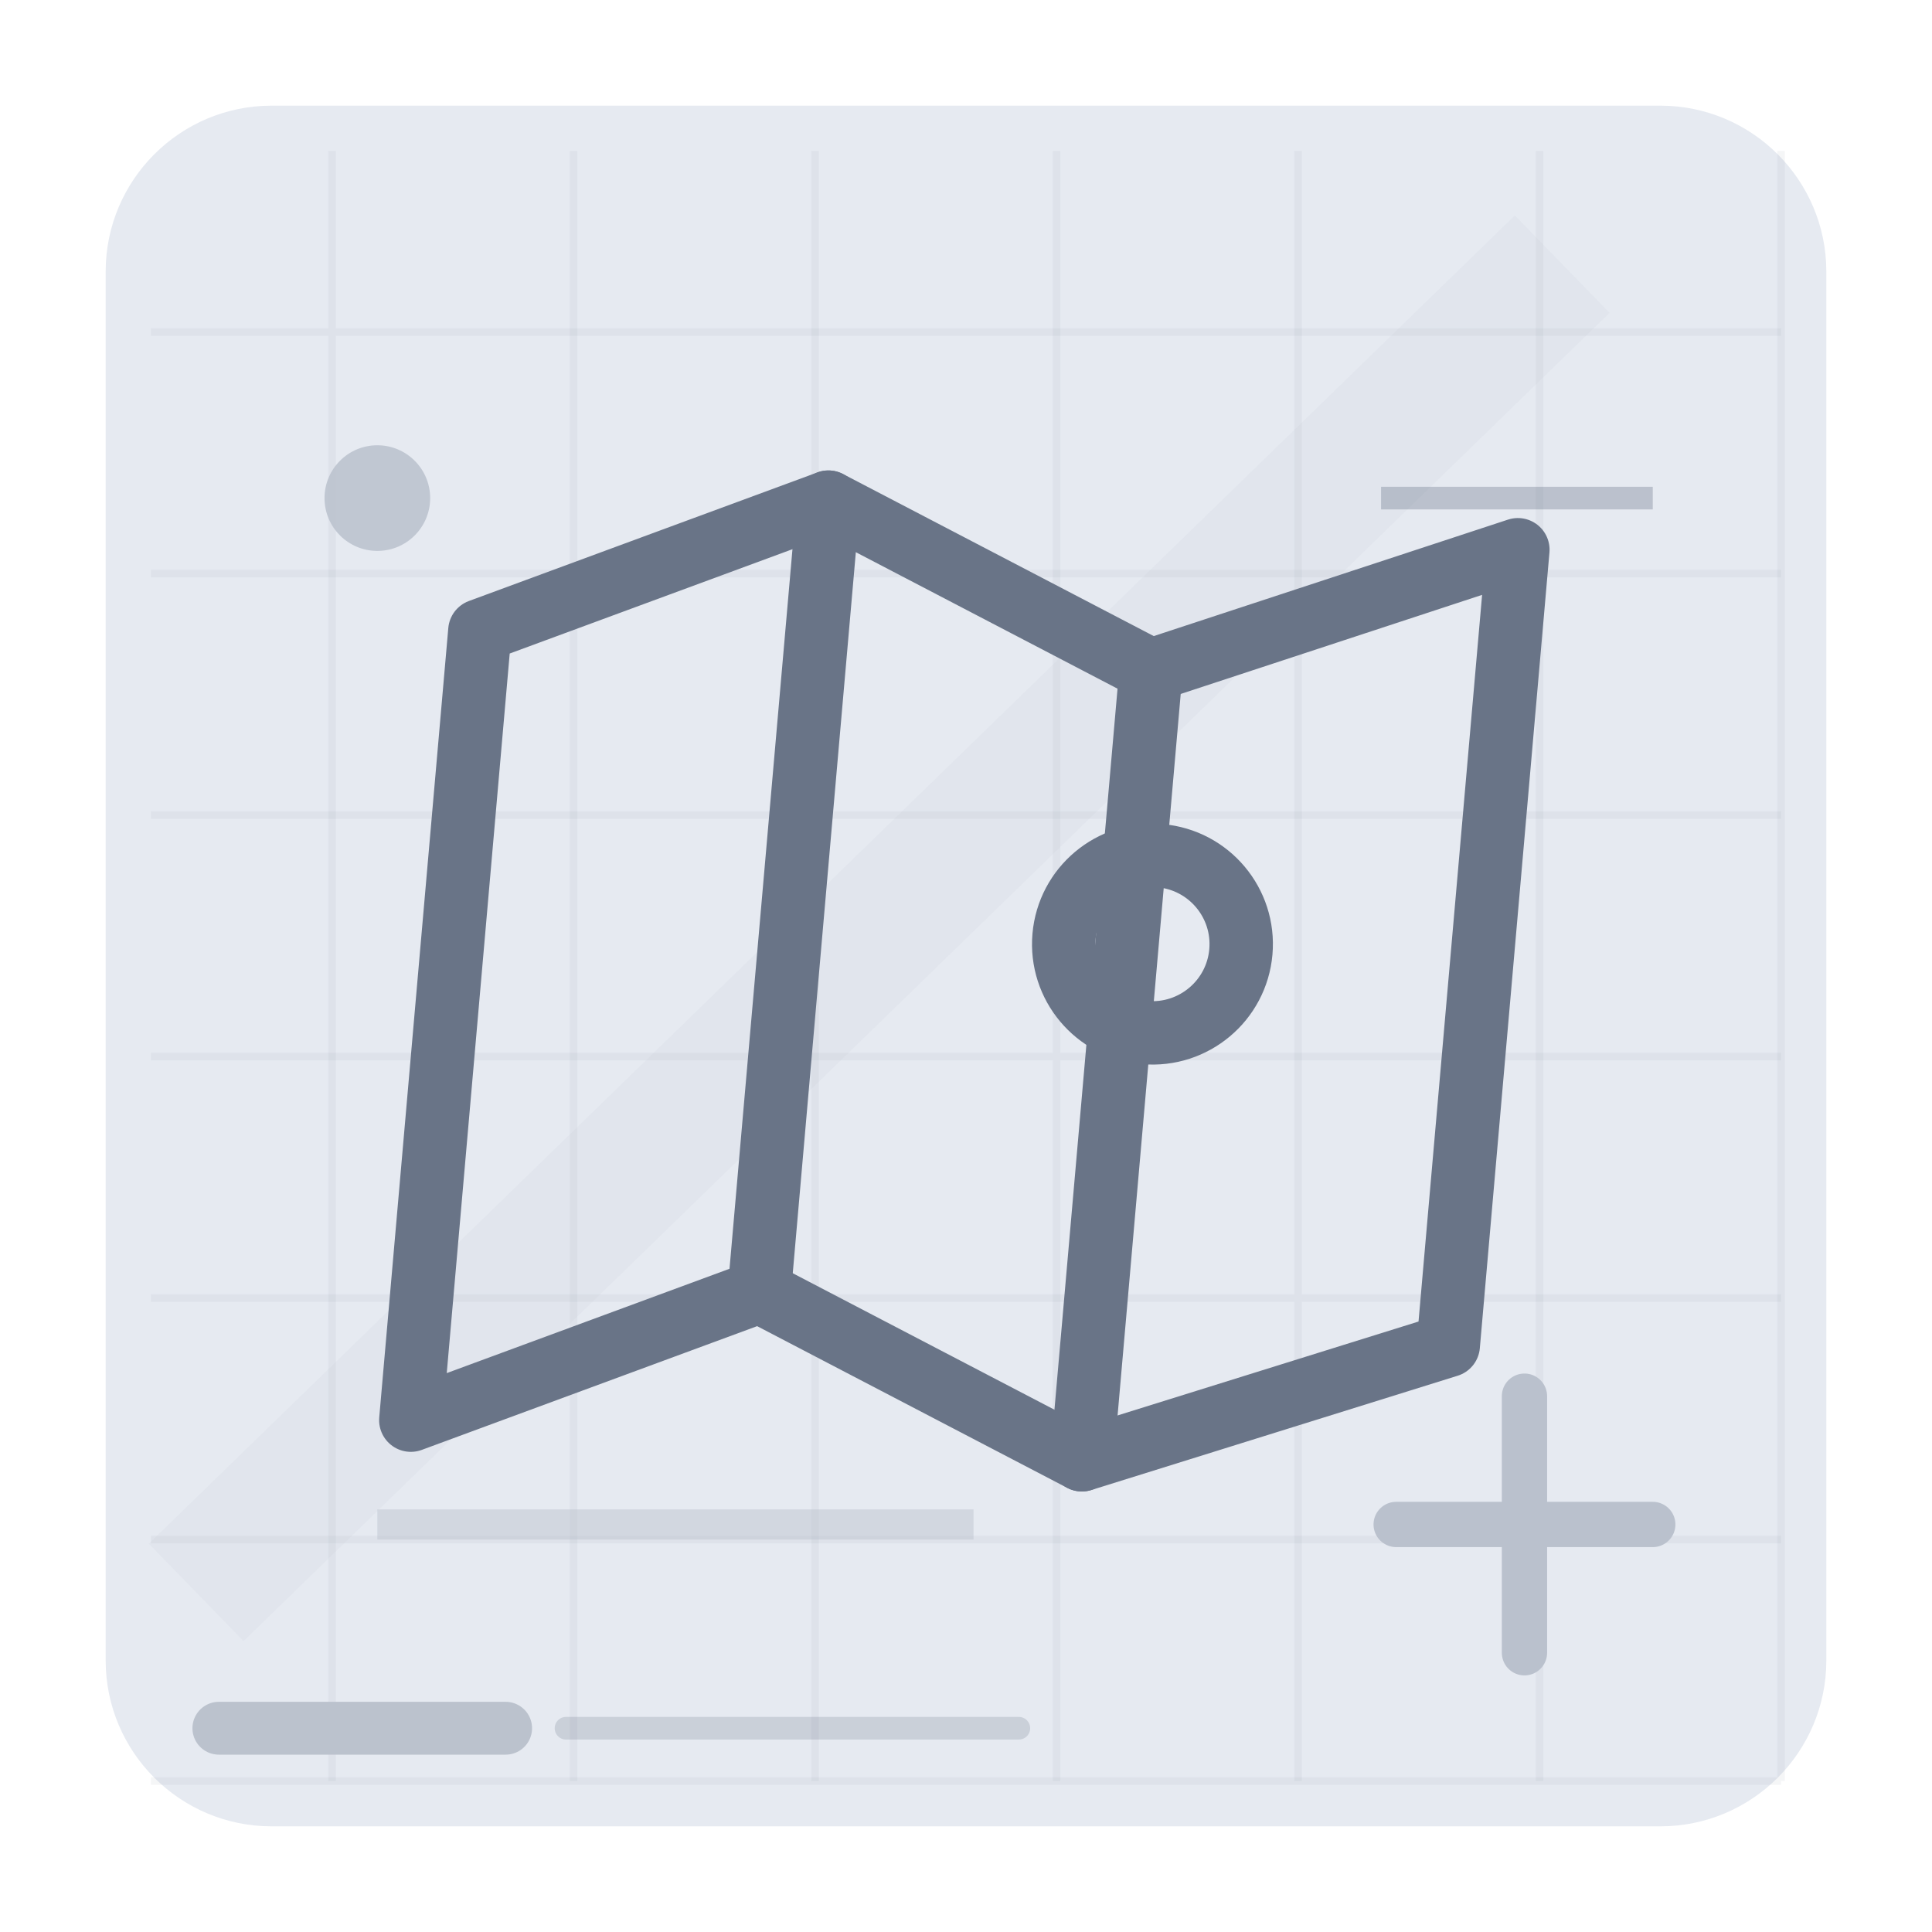
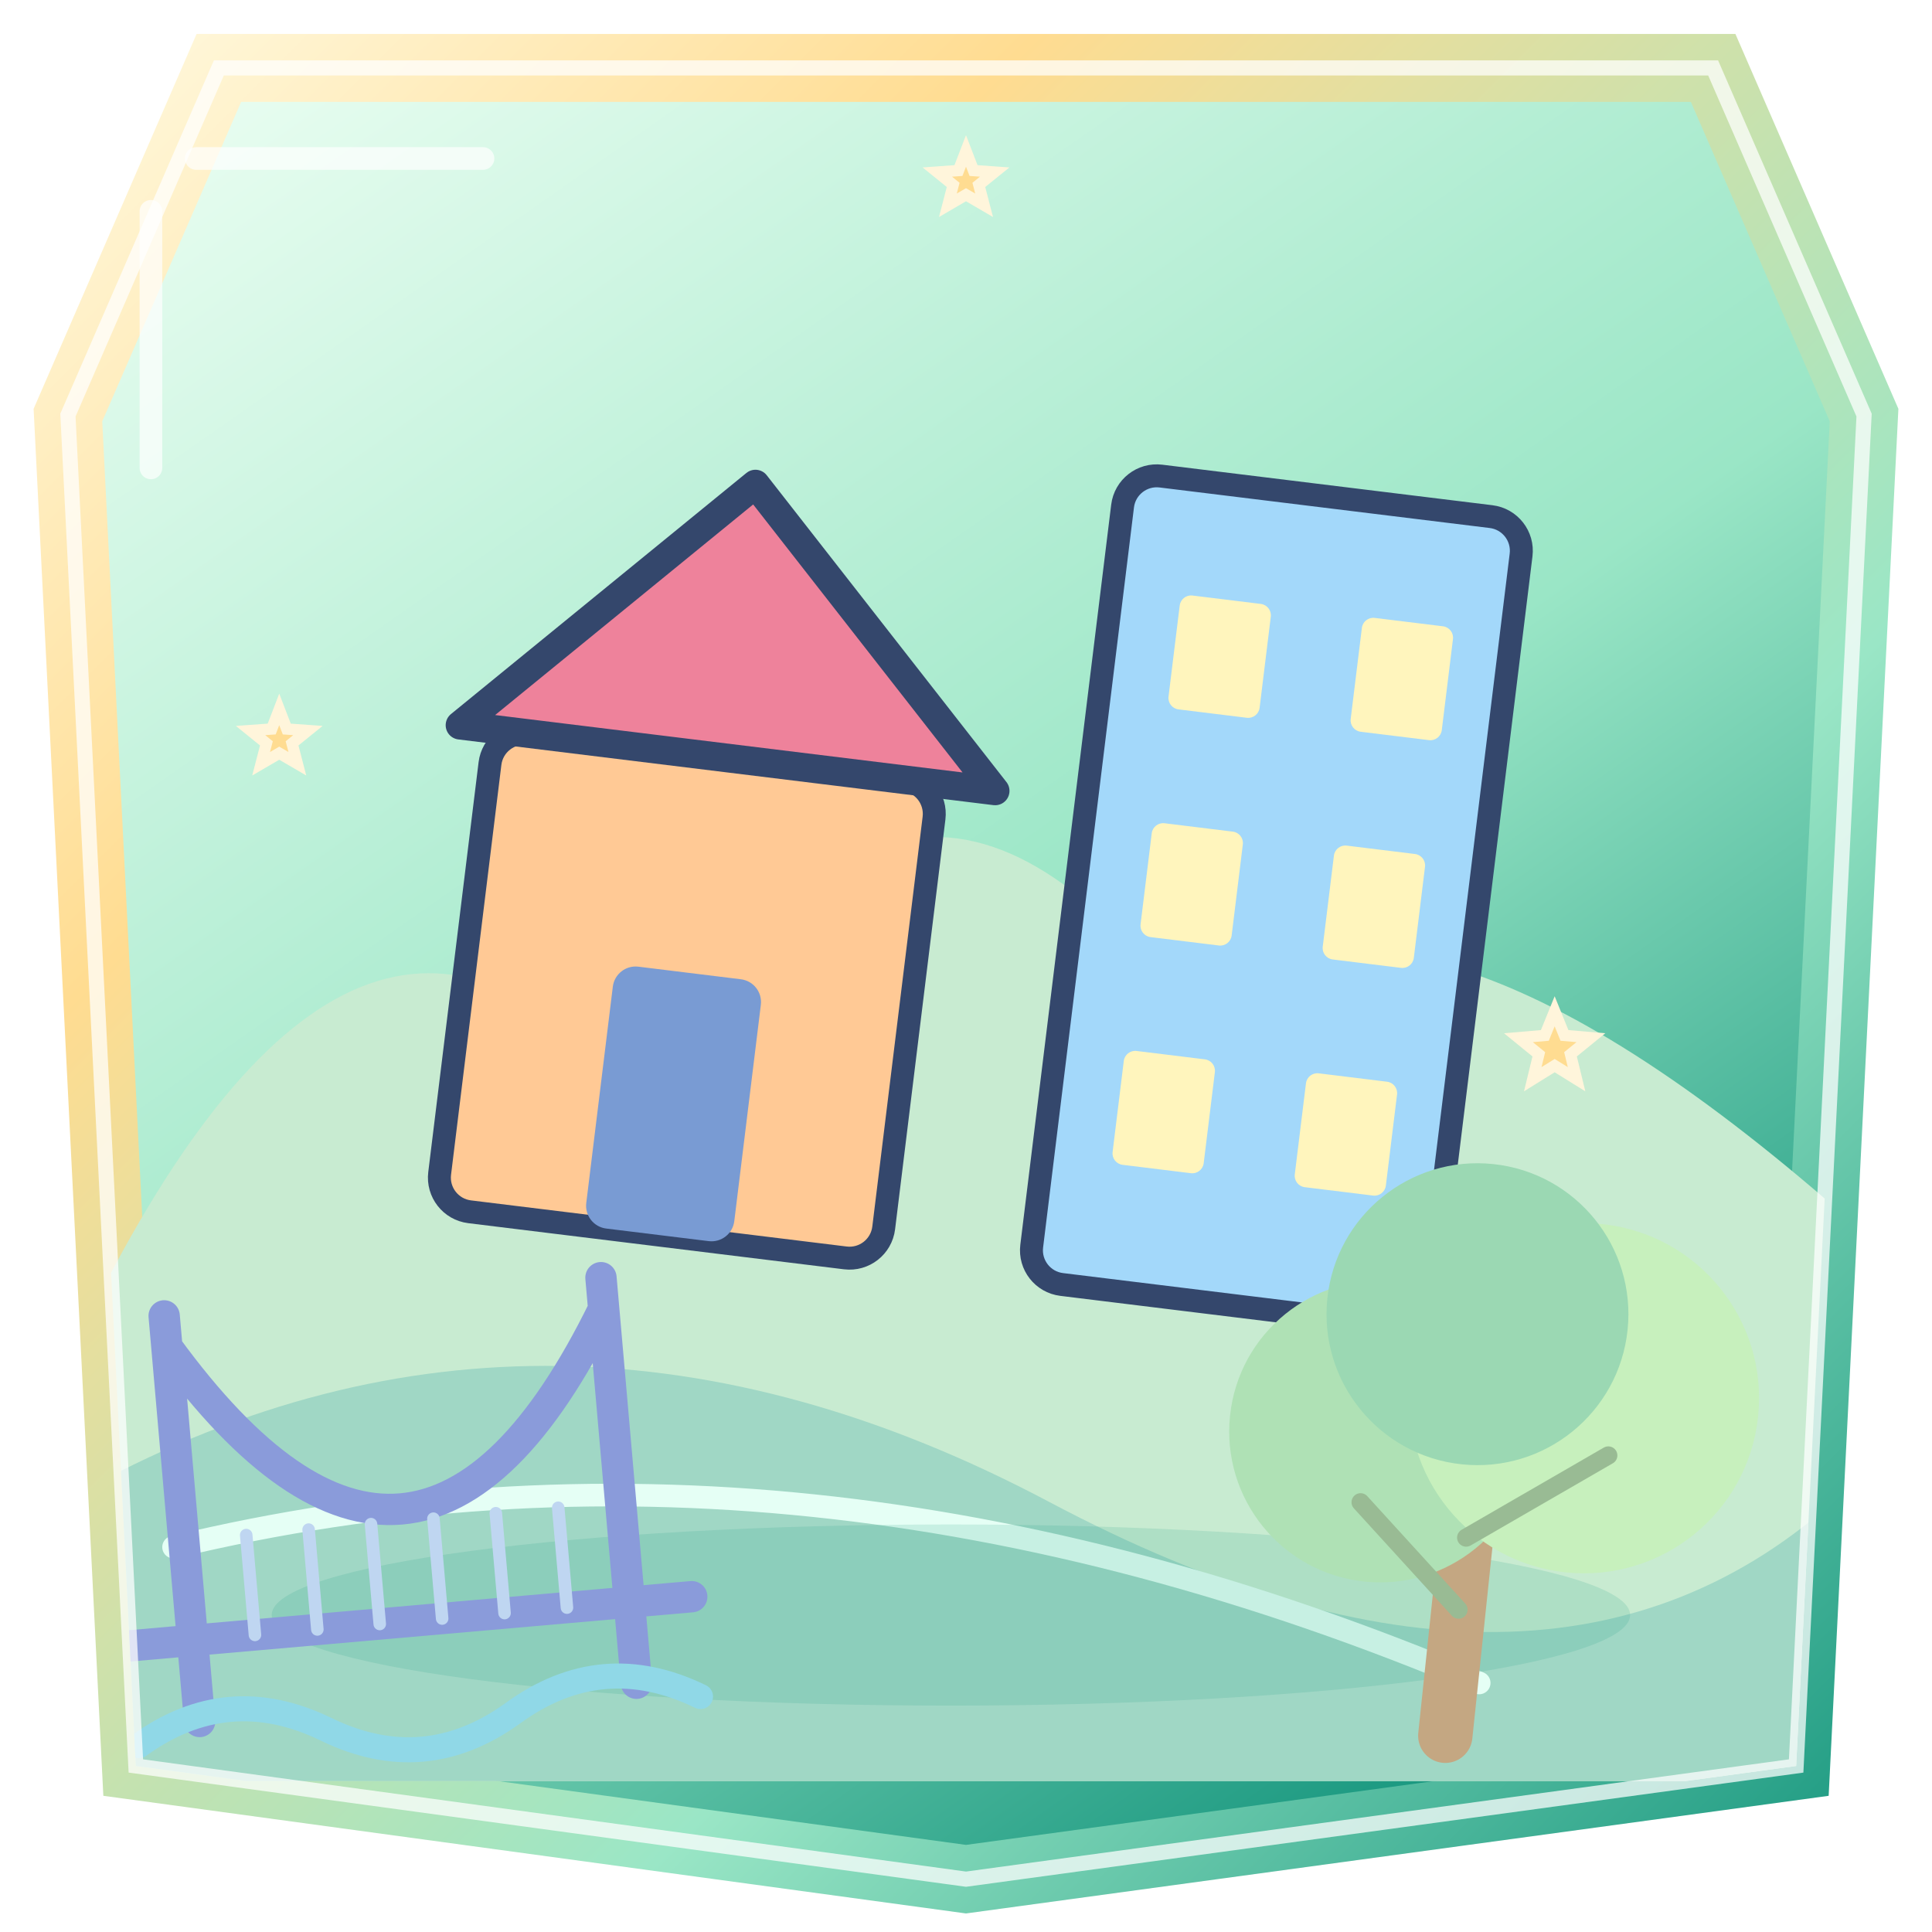
- <svg xmlns="http://www.w3.org/2000/svg" width="256" height="256" viewBox="0 0 256 256">
-   <rect x="14" y="14" width="228" height="228" rx="22" fill="#E6EAF1" />
-   <path d="M44 20v216M20 44h216" stroke="#677286" stroke-width="1" opacity=".07" />
-   <path d="M76 20v216M20 76h216" stroke="#677286" stroke-width="1" opacity=".07" />
-   <path d="M108 20v216M20 108h216" stroke="#677286" stroke-width="1" opacity=".07" />
-   <path d="M140 20v216M20 140h216" stroke="#677286" stroke-width="1" opacity=".07" />
-   <path d="M172 20v216M20 172h216" stroke="#677286" stroke-width="1" opacity=".07" />
-   <path d="M204 20v216M20 204h216" stroke="#677286" stroke-width="1" opacity=".07" />
-   <path d="M236 20v216M20 236h216" stroke="#677286" stroke-width="1" opacity=".07" />
-   <path d="M26 211 207 35" stroke="#BAC1CD" stroke-width="18" opacity=".12" />
-   <circle cx="50" cy="66" r="7" fill="#BAC1CD" opacity=".85" />
-   <path d="M183 66h36" stroke="#677286" stroke-width="3" opacity=".34" />
-   <path d="M50 202h79" stroke="#BAC1CD" stroke-width="4" opacity=".45" />
-   <g transform="translate(20.48 20.48) scale(0.840) rotate(5 128 128)" fill="none" stroke="#697487" stroke-width="10" stroke-linecap="round" stroke-linejoin="round">
-     <path d="m47 82 53-25 53 22 56-24v126l-56 23-53-22-53 25Z" />
-     <path d="M100 57v125M153 79v125" />
-     <circle cx="157" cy="122" r="14" />
+ <svg xmlns="http://www.w3.org/2000/svg" width="512" height="512" viewBox="0 0 256 256">
+   <defs>
+     <linearGradient id="sky" x2=".7" y2="1">
+       <stop stop-color="#effff4" />
+       <stop offset=".58" stop-color="#9ae6c6" />
+       <stop offset="1" stop-color="#18977f" />
+     </linearGradient>
+     <linearGradient id="gold" x2=".4" y2="1">
+       <stop stop-color="#fff6d2" />
+       <stop offset=".42" stop-color="#ffdc91" />
+       <stop offset="1" stop-color="#e8b367" />
+     </linearGradient>
+     <linearGradient id="rim" x2="1" y2="1">
+       <stop stop-color="#fff9df" />
+       <stop offset=".26" stop-color="#ffdc91" />
+       <stop offset=".66" stop-color="#9ae6c6" />
+       <stop offset="1" stop-color="#18977f" />
+     </linearGradient>
+     <clipPath id="clip">
+       <path d="M29 9h198l20 46-9 179-110 15-110-15L9 55Z" />
+     </clipPath>
+   </defs>
+   <path d="M29 9h198l20 46-9 179-110 15-110-15L9 55Z" fill="url(#sky)" stroke="url(#rim)" stroke-width="9" />
+   <g clip-path="url(#clip)">
+     <path d="M14 170q36-69 72-22 32-67 72-13 26-26 84 24v77H14Z" fill="#c8ebd1" stroke="none" stroke-width="2.5" stroke-linecap="round" stroke-linejoin="round" />
+     <path d="M12 197q61-33 127 2t105-1v38H12Z" fill="#a0d7c5" stroke="none" stroke-width="2.5" stroke-linecap="round" stroke-linejoin="round" />
+     <path d="M23 205q83-20 173 18" fill="none" stroke="#e5fff5" stroke-width="3" stroke-linecap="round" stroke-linejoin="round" />
+     <ellipse cx="126" cy="214" rx="90" ry="12" fill="#18977f" opacity=".15" />
+     <g transform="translate(57 32) rotate(7 76.0 76.0) scale(1.52)">
+       <rect x="5" y="48" width="39" height="42" rx="3" fill="#ffc995" stroke="#34476c" stroke-width="2" />
+       <path d="M2 48 25 24l24 24Z" fill="#ee829b" stroke="#34476c" stroke-width="2.5" stroke-linecap="round" stroke-linejoin="round" />
+       <rect x="18" y="67" width="13" height="23" rx="2" fill="#799bd3" stroke="none" stroke-width="2" />
+       <rect x="57" y="19" width="35" height="71" rx="3" fill="#a3d8fa" stroke="#34476c" stroke-width="2" />
+       <rect x="63" y="29" width="8" height="10" rx="1" fill="#fff5bd" stroke="none" stroke-width="2" />
+       <rect x="63" y="49" width="8" height="10" rx="1" fill="#fff5bd" stroke="none" stroke-width="2" />
+       <rect x="63" y="69" width="8" height="10" rx="1" fill="#fff5bd" stroke="none" stroke-width="2" />
+       <rect x="79" y="29" width="8" height="10" rx="1" fill="#fff5bd" stroke="none" stroke-width="2" />
+       <rect x="79" y="49" width="8" height="10" rx="1" fill="#fff5bd" stroke="none" stroke-width="2" />
+       <rect x="79" y="69" width="8" height="10" rx="1" fill="#fff5bd" stroke="none" stroke-width="2" />
+     </g>
+     <g transform="translate(11 151) rotate(-5 41.5 41.5) scale(0.83)">
+       <path d="M5 77h90M15 25v65M85 25v65M15 30q35 58 70 0" fill="none" stroke="#8a9bda" stroke-width="5" stroke-linecap="round" stroke-linejoin="round" />
+       <path d="M25 61v16" fill="none" stroke="#bfd6f1" stroke-width="2" stroke-linecap="round" stroke-linejoin="round" />
+       <path d="M35 61v16" fill="none" stroke="#bfd6f1" stroke-width="2" stroke-linecap="round" stroke-linejoin="round" />
+       <path d="M45 61v16" fill="none" stroke="#bfd6f1" stroke-width="2" stroke-linecap="round" stroke-linejoin="round" />
+       <path d="M55 61v16" fill="none" stroke="#bfd6f1" stroke-width="2" stroke-linecap="round" stroke-linejoin="round" />
+       <path d="M65 61v16" fill="none" stroke="#bfd6f1" stroke-width="2" stroke-linecap="round" stroke-linejoin="round" />
+       <path d="M75 61v16" fill="none" stroke="#bfd6f1" stroke-width="2" stroke-linecap="round" stroke-linejoin="round" />
+       <path d="M5 93q15-9 30 0t30 0t30 0" fill="none" stroke="#90d8e7" stroke-width="4" stroke-linecap="round" stroke-linejoin="round" />
+     </g>
+     <g transform="translate(159 157) rotate(6 40.0 40.0) scale(0.8)">
+       <path d="M45 92V50" fill="none" stroke="#c4a782" stroke-width="9" stroke-linecap="round" stroke-linejoin="round" />
+       <circle cx="29" cy="43" r="25" fill="#afe1b5" stroke="none" stroke-width="2" />
+       <circle cx="62" cy="34" r="29" fill="#c7f0bd" stroke="none" stroke-width="2" />
+       <circle cx="43" cy="22" r="25" fill="#9bd8b3" stroke="none" stroke-width="2" />
+       <path d="M45 71 27 55m18 4 22-16" fill="none" stroke="#99bb94" stroke-width="3" stroke-linecap="round" stroke-linejoin="round" />
+     </g>
+     <polygon points="37.0,94.0 38.0,96.6 40.8,96.8 38.7,98.5 39.4,101.2 37.0,99.8 34.6,101.2 35.3,98.5 33.2,96.8 36.0,96.6" fill="#ffdc91" stroke="#fff5db" stroke-width="1.5" />
+     <polygon points="206.0,134.0 207.3,137.2 210.8,137.5 208.1,139.7 208.9,143.0 206.0,141.2 203.1,143.0 203.9,139.7 201.2,137.5 204.7,137.2" fill="#ffdc91" stroke="#fff5db" stroke-width="1.5" />
+     <polygon points="128.0,20.0 129.0,22.6 131.8,22.8 129.7,24.5 130.4,27.2 128.0,25.8 125.6,27.2 126.3,24.5 124.2,22.8 127.0,22.6" fill="#ffdc91" stroke="#fff5db" stroke-width="1.5" />
  </g>
-   <path d="M185 202h34M202 185v34" stroke="#BAC1CD" stroke-width="6" stroke-linecap="round" />
-   <path d="M29 229h38" stroke="#BBC2CD" stroke-width="7" stroke-linecap="round" />
-   <path d="M75 229h60" stroke="#677286" stroke-width="3" opacity=".22" stroke-linecap="round" />
+   <path d="M29 9h198l20 46-9 179-110 15-110-15L9 55Z" fill="none" stroke="#ffffffbb" stroke-width="2" />
+   <path d="M26 21h38M20 28v34" fill="none" stroke="#ffffffb0" stroke-width="3" stroke-linecap="round" />
</svg>
